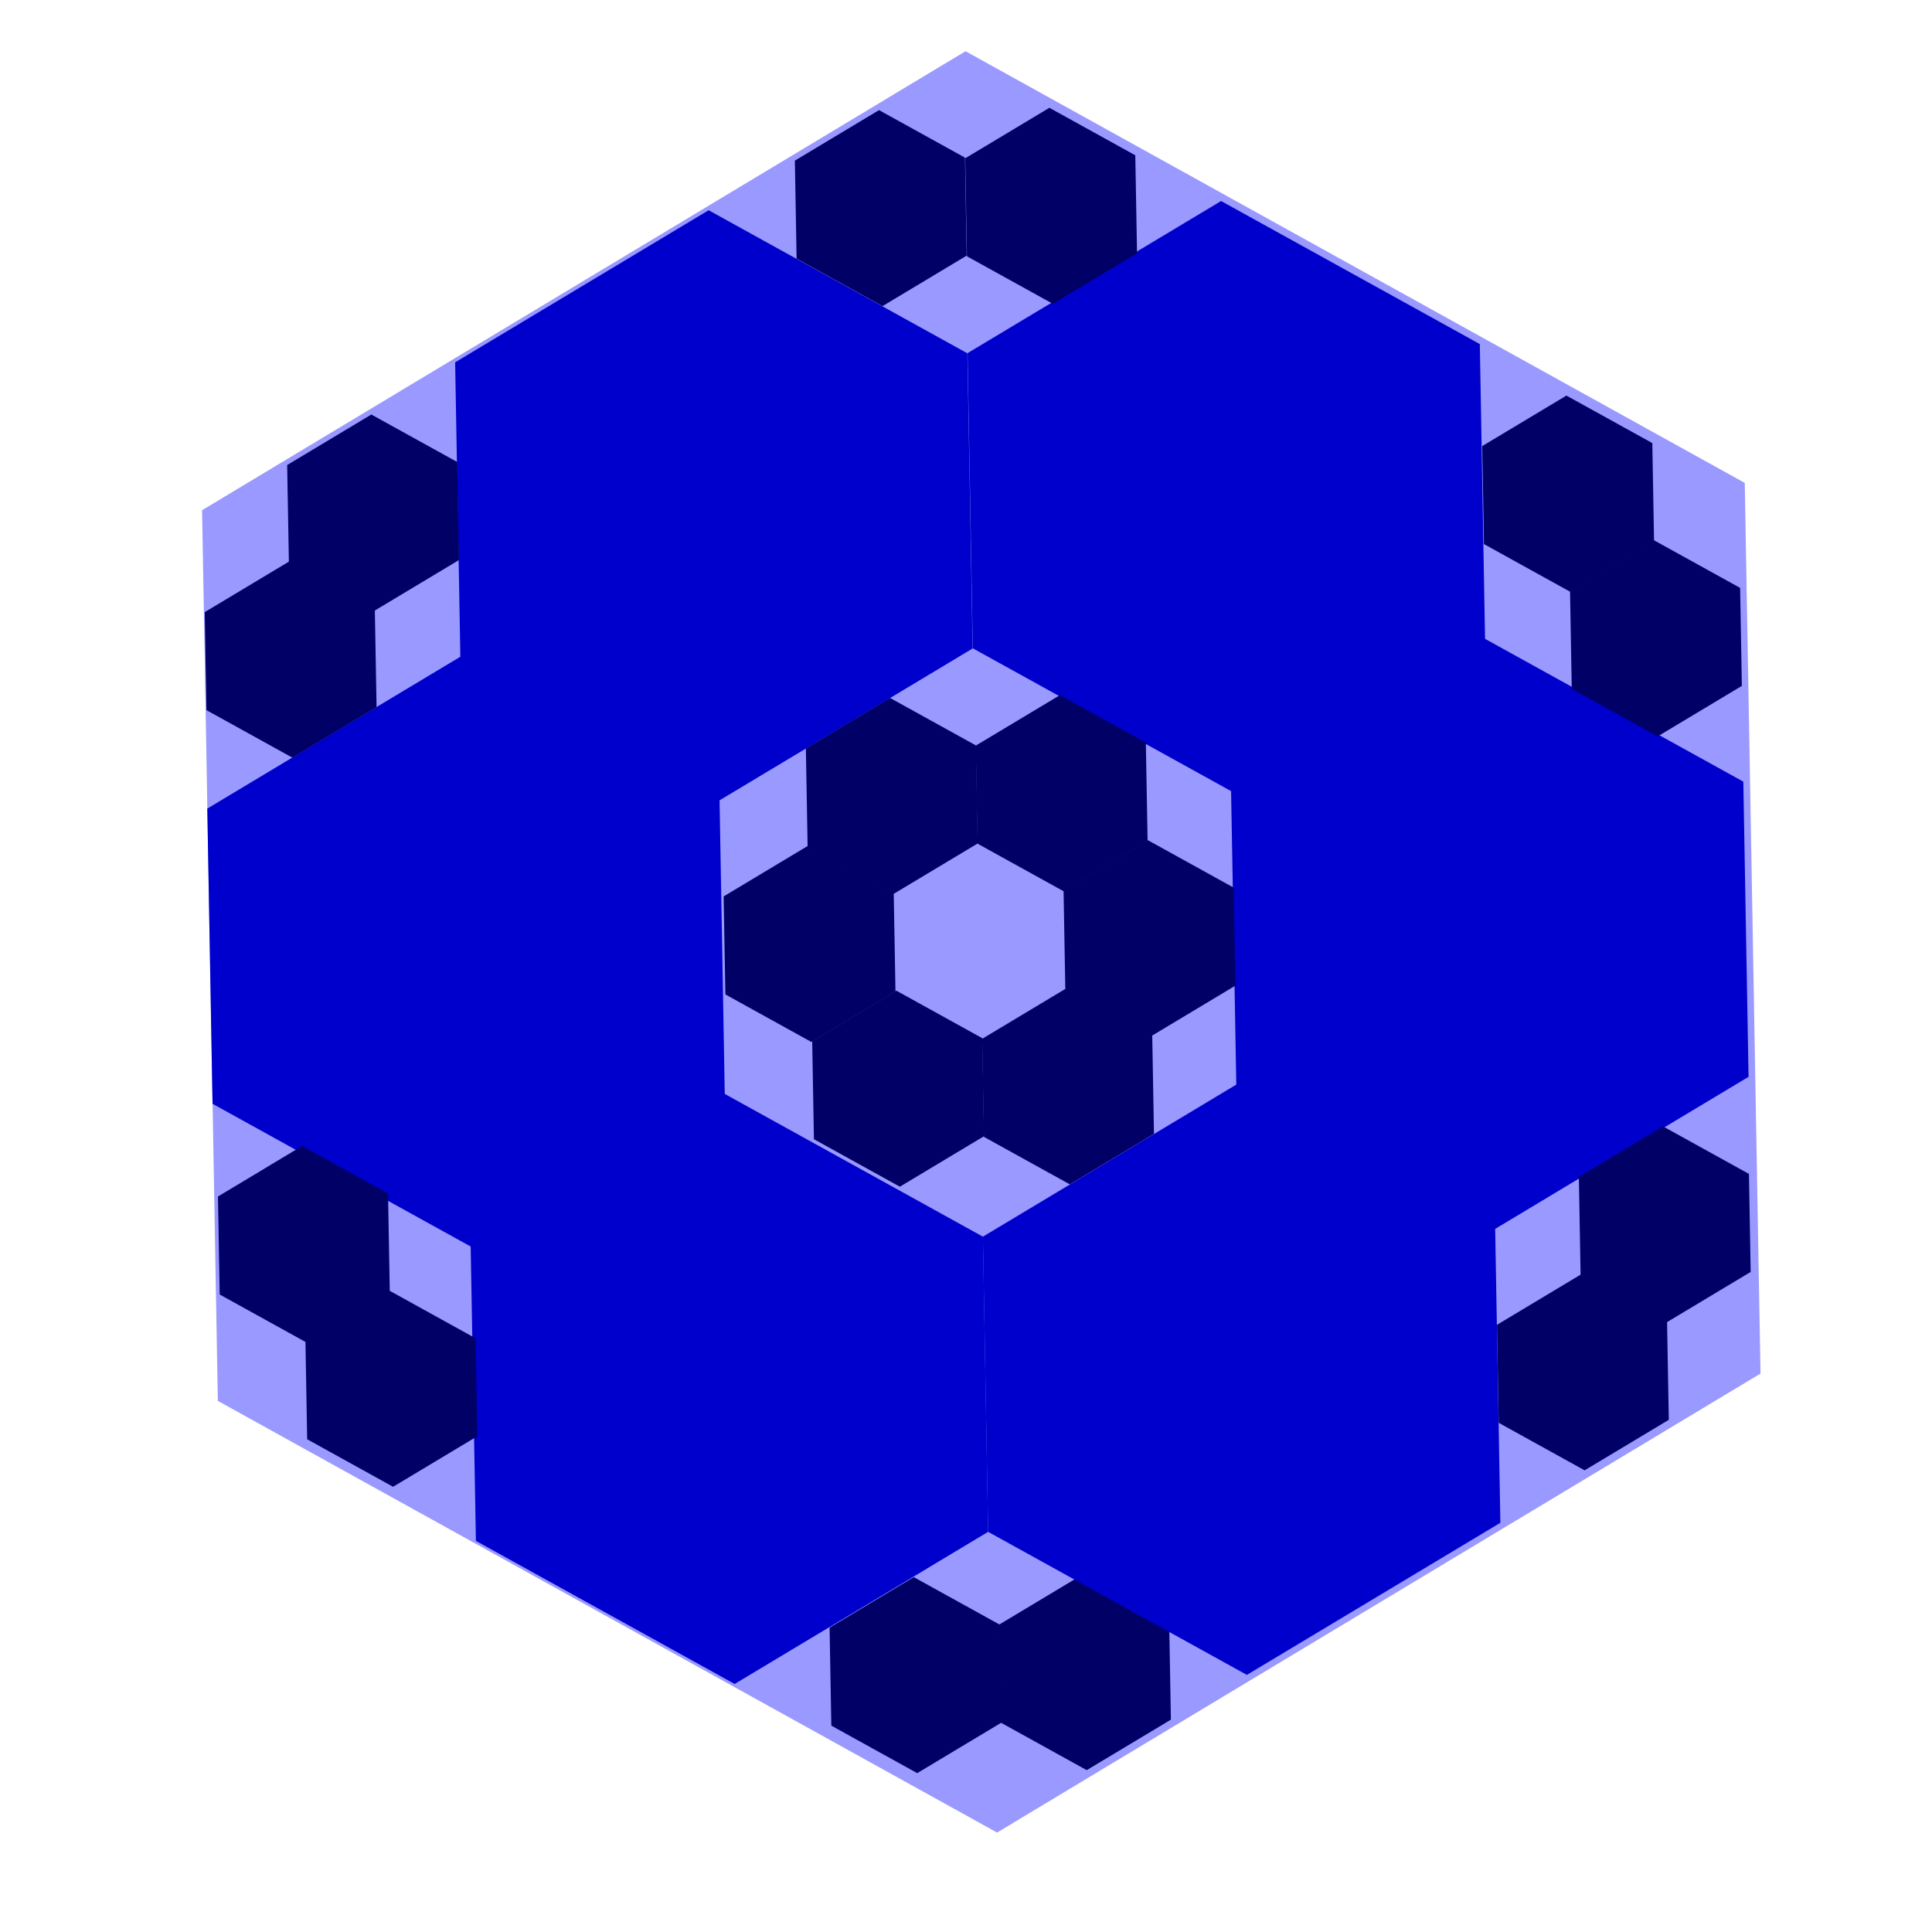
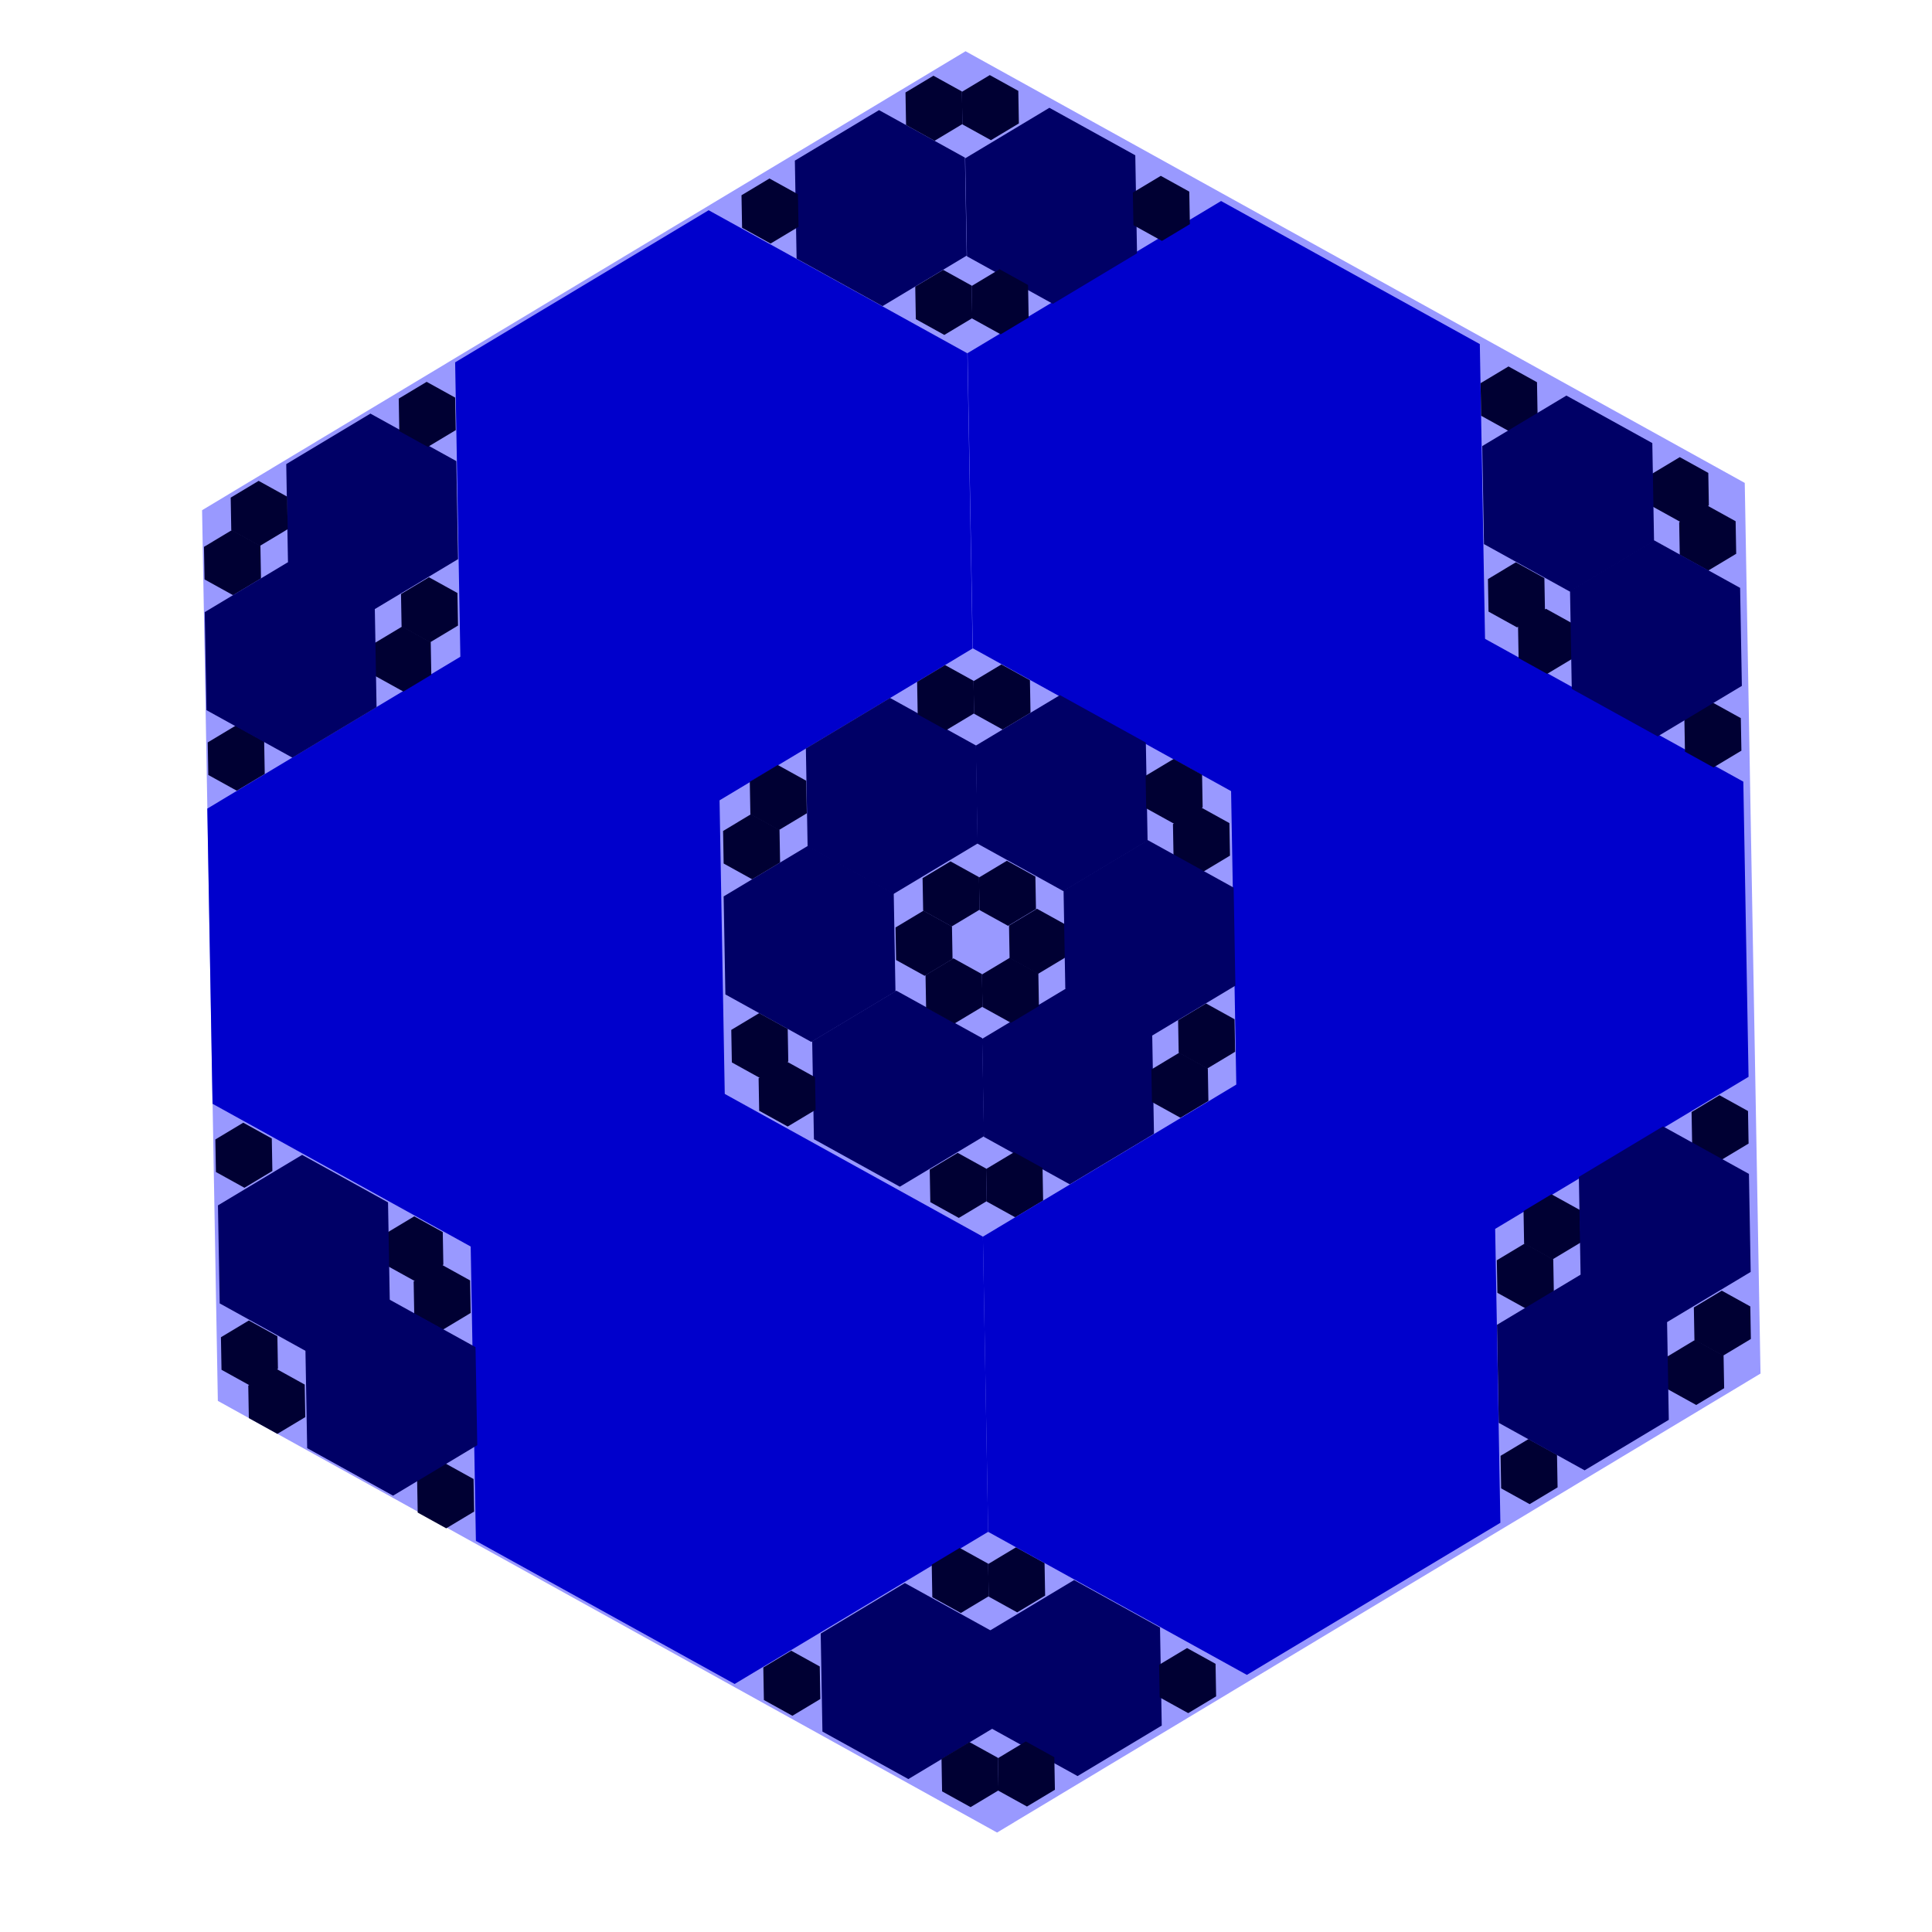
<svg xmlns="http://www.w3.org/2000/svg" width="200mm" height="200mm" viewBox="0 0 200 200" version="1.1" id="svg1">
  <defs id="defs1" />
  <g id="layer1">
    <path style="fill:#9999ff;fill-opacity:1;stroke:#7288ff;stroke-width:2;stroke-opacity:0" id="path1" d="M 42.429,-31.413 123.093,13.274 124.724,105.474 45.692,152.988 -34.972,108.301 -36.604,16.1 Z" transform="translate(57.52335,36.71703)" />
    <path style="fill:#0000cc;fill-opacity:1;stroke:#7288ff;stroke-width:2;stroke-opacity:0" id="path1-3" d="M 42.429,-31.413 123.093,13.274 124.724,105.474 45.692,152.988 -34.972,108.301 -36.604,16.1 Z" transform="matrix(0.3320496,0,0,0.331417,59.26991,32.17468)" />
    <path style="fill:#0000cc;fill-opacity:1;stroke:#7288ff;stroke-width:2;stroke-opacity:0" id="path1-3-1" d="M 42.429,-31.413 123.093,13.274 124.724,105.474 45.692,152.988 -34.972,108.301 -36.604,16.1 Z" transform="matrix(0.3320496,0,0,0.331417,112.3173,31.22005)" />
    <path style="fill:#0000cc;fill-opacity:1;stroke:#7288ff;stroke-width:2;stroke-opacity:0" id="path1-3-1-3" d="M 42.429,-31.413 123.093,13.274 124.724,105.474 45.692,152.988 -34.972,108.301 -36.604,16.1 Z" transform="matrix(0.3320496,0,0,0.331417,139.5953,76.51708)" />
    <path style="fill:#0000cc;fill-opacity:1;stroke:#7288ff;stroke-width:2;stroke-opacity:0" id="path1-3-6" d="M 42.429,-31.413 123.093,13.274 124.724,105.474 45.692,152.988 -34.972,108.301 -36.604,16.1 Z" transform="matrix(0.3320496,0,0,0.331417,33.61336,78.3702)" />
    <path style="fill:#0000cc;fill-opacity:1;stroke:#7288ff;stroke-width:2;stroke-opacity:0" id="path1-3-1-1" d="M 42.429,-31.413 123.093,13.274 124.724,105.474 45.692,152.988 -34.972,108.301 -36.604,16.1 Z" transform="matrix(0.3320496,0,0,0.331417,60.87841,123.6202)" />
-     <path style="fill:#000066;fill-opacity:1;stroke:#7288ff;stroke-width:2;stroke-opacity:0" id="path1-3-1-1-2" d="M 42.429,-31.413 123.093,13.274 124.724,105.474 45.692,152.988 -34.972,108.301 -36.604,16.1 Z" transform="matrix(0.1102558,0,0,0.1100465,89.9142,166.7195)" />
-     <path style="fill:#000066;fill-opacity:1;stroke:#7288ff;stroke-width:2;stroke-opacity:0" id="path1-3-1-1-2-2" d="M 42.429,-31.413 123.093,13.274 124.724,105.474 45.692,152.988 -34.972,108.301 -36.604,16.1 Z" transform="matrix(0.1102558,0,0,0.1100465,107.4593,166.4096)" />
+     <path style="fill:#000066;fill-opacity:1;stroke:#7288ff;stroke-width:2;stroke-opacity:0" id="path1-3-1-1-2" d="M 42.429,-31.413 123.093,13.274 124.724,105.474 45.692,152.988 -34.972,108.301 -36.604,16.1 Z" transform="matrix(0.1102558,0,0,0.1100465,88.99409,167.3329)" />
+     <path style="fill:#000066;fill-opacity:1;stroke:#7288ff;stroke-width:2;stroke-opacity:0" id="path1-3-1-1-2-2" d="M 42.429,-31.413 123.093,13.274 124.724,105.474 45.692,152.988 -34.972,108.301 -36.604,16.1 Z" transform="matrix(0.1102558,0,0,0.1100465,106.5129,167.0231)" />
    <path style="fill:#000066;fill-opacity:1;stroke:#7288ff;stroke-width:2;stroke-opacity:0" id="path1-3-1-1-2-3" d="M 42.429,-31.413 123.093,13.274 124.724,105.474 45.692,152.988 -34.972,108.301 -36.604,16.1 Z" transform="matrix(0.1102558,0,0,0.1100465,88.11396,106.0116)" />
    <path style="fill:#000066;fill-opacity:1;stroke:#7288ff;stroke-width:2;stroke-opacity:0" id="path1-3-1-1-2-2-6" d="M 42.429,-31.413 123.093,13.274 124.724,105.474 45.692,152.988 -34.972,108.301 -36.604,16.1 Z" transform="matrix(0.1102558,0,0,0.1100465,105.7077,105.7681)" />
    <path style="fill:#000066;fill-opacity:1;stroke:#7288ff;stroke-width:2;stroke-opacity:0" id="path1-3-1-1-2-3-1" d="M 42.429,-31.413 123.093,13.274 124.724,105.474 45.692,152.988 -34.972,108.301 -36.604,16.1 Z" transform="matrix(0.1102558,0,0,0.1100465,87.45927,75.70722)" />
    <path style="fill:#000066;fill-opacity:1;stroke:#7288ff;stroke-width:2;stroke-opacity:0" id="path1-3-1-1-2-2-6-9" d="M 42.429,-31.413 123.093,13.274 124.724,105.474 45.692,152.988 -34.972,108.301 -36.604,16.1 Z" transform="matrix(0.1102558,0,0,0.1100465,105.0461,75.41513)" />
    <path style="fill:#000066;fill-opacity:1;stroke:#7288ff;stroke-width:2;stroke-opacity:0" id="path1-3-1-1-2-3-1-5" d="M 42.429,-31.413 123.093,13.274 124.724,105.474 45.692,152.988 -34.972,108.301 -36.604,16.1 Z" transform="matrix(0.1102558,0,0,0.1100465,86.3196,14.8562)" />
    <path style="fill:#000066;fill-opacity:1;stroke:#7288ff;stroke-width:2;stroke-opacity:0" id="path1-3-1-1-2-2-6-9-0" d="M 42.429,-31.413 123.093,13.274 124.724,105.474 45.692,152.988 -34.972,108.301 -36.604,16.1 Z" transform="matrix(0.1102558,0,0,0.1100465,103.9532,14.61449)" />
    <path style="fill:#000066;fill-opacity:1;stroke:#7288ff;stroke-width:2;stroke-opacity:0" id="path1-3-1-1-2-3-1-5-6" d="M 42.429,-31.413 123.093,13.274 124.724,105.474 45.692,152.988 -34.972,108.301 -36.604,16.1 Z" transform="matrix(0.1102558,0,0,0.1100465,78.94728,91.02495)" />
-     <path style="fill:#000066;fill-opacity:1;stroke:#7288ff;stroke-width:2;stroke-opacity:0" id="path1-3-1-1-2-3-1-2" d="M 42.429,-31.413 123.093,13.274 124.724,105.474 45.692,152.988 -34.972,108.301 -36.604,16.1 Z" transform="matrix(0.1102558,0,0,0.1100465,33.76239,46.36734)" />
+     <path style="fill:#000066;fill-opacity:1;stroke:#7288ff;stroke-width:2;stroke-opacity:0" id="path1-3-1-1-2-3-1-2" d="M 42.429,-31.413 123.093,13.274 124.724,105.474 45.692,152.988 -34.972,108.301 -36.604,16.1 Z" transform="matrix(0.1102558,0,0,0.1100465,33.66756,46.27251)" />
+     <path style="fill:#000033;fill-opacity:1;stroke:#7288ff;stroke-width:2;stroke-opacity:0" id="path1-3-1-1-2-3-1-2-3" d="M 42.429,-31.413 123.093,13.274 124.724,105.474 45.692,152.988 -34.972,108.301 -36.604,16.1 Z" transform="matrix(0.03658915,0,0,0.03653885,40.08535,66.00059)" />
+     <path style="fill:#000033;fill-opacity:1;stroke:#7288ff;stroke-width:2;stroke-opacity:0" id="path1-3-1-1-2-3-1-2-3-1" d="M 42.429,-31.413 123.093,13.274 124.724,105.474 45.692,152.988 -34.972,108.301 -36.604,16.1 Z" transform="matrix(0.03658915,0,0,0.03653885,42.85124,60.90384)" />
+     <path style="fill:#000033;fill-opacity:1;stroke:#7288ff;stroke-width:2;stroke-opacity:0" id="path1-3-1-1-2-3-1-2-3-8" d="M 42.429,-31.413 123.093,13.274 124.724,105.474 45.692,152.988 -34.972,108.301 -36.604,16.1 Z" transform="matrix(0.03658915,0,0,0.03653885,76.19169,85.43415)" />
+     <path style="fill:#000033;fill-opacity:1;stroke:#7288ff;stroke-width:2;stroke-opacity:0" id="path1-3-1-1-2-3-1-2-3-1-4" d="M 42.429,-31.413 123.093,13.274 124.724,105.474 45.692,152.988 -34.972,108.301 -36.604,16.1 Z" transform="matrix(0.03658915,0,0,0.03653885,78.95758,80.3374)" />
+     <path style="fill:#000033;fill-opacity:1;stroke:#7288ff;stroke-width:2;stroke-opacity:0" id="path1-3-1-1-2-3-1-2-3-8-4" d="M 42.429,-31.413 123.093,13.274 124.724,105.474 45.692,152.988 -34.972,108.301 -36.604,16.1 Z" transform="matrix(0.03658915,0,0,0.03653885,120.5301,110.1216)" />
+     <path style="fill:#000033;fill-opacity:1;stroke:#7288ff;stroke-width:2;stroke-opacity:0" id="path1-3-1-1-2-3-1-2-3-1-4-4" d="M 42.429,-31.413 123.093,13.274 124.724,105.474 45.692,152.988 -34.972,108.301 -36.604,16.1 Z" transform="matrix(0.03658915,0,0,0.03653885,123.296,105.0249)" />
+     <path style="fill:#000033;fill-opacity:1;stroke:#7288ff;stroke-width:2;stroke-opacity:0" id="path1-3-1-1-2-3-1-2-3-3" d="M 42.429,-31.413 123.093,13.274 124.724,105.474 45.692,152.988 -34.972,108.301 -36.604,16.1 Z" transform="matrix(0.03658915,0,0,0.03653885,22.45431,56.02303)" />
+     <path style="fill:#000033;fill-opacity:1;stroke:#7288ff;stroke-width:2;stroke-opacity:0" id="path1-3-1-1-2-3-1-2-3-3-1" d="M 42.429,-31.413 123.093,13.274 124.724,105.474 45.692,152.988 -34.972,108.301 -36.604,16.1 Z" transform="matrix(0.03658915,0,0,0.03653885,22.84269,76.26666)" />
+     <path style="fill:#000033;fill-opacity:1;stroke:#7288ff;stroke-width:2;stroke-opacity:0" id="path1-3-1-1-2-3-1-2-3-3-1-0" d="M 42.429,-31.413 123.093,13.274 124.724,105.474 45.692,152.988 -34.972,108.301 -36.604,16.1 Z" transform="matrix(0.03658915,0,0,0.03653885,42.61521,40.67455)" />
+     <path style="fill:#000033;fill-opacity:1;stroke:#7288ff;stroke-width:2;stroke-opacity:0" id="path1-3-1-1-2-3-1-2-3-1-6" d="M 42.429,-31.413 123.093,13.274 124.724,105.474 45.692,152.988 -34.972,108.301 -36.604,16.1 Z" transform="matrix(0.03658915,0,0,0.03653885,25.22019,50.92628)" />
+     <path style="fill:#000033;fill-opacity:1;stroke:#7288ff;stroke-width:2;stroke-opacity:0" id="path1-3-1-1-2-3-1-2-3-85" d="M 42.429,-31.413 123.093,13.274 124.724,105.474 45.692,152.988 -34.972,108.301 -36.604,16.1 Z" transform="matrix(0.03658915,0,0,0.03653885,173.9201,139.8531)" />
+     <path style="fill:#000033;fill-opacity:1;stroke:#7288ff;stroke-width:2;stroke-opacity:0" id="path1-3-1-1-2-3-1-2-3-1-61" d="M 42.429,-31.413 123.093,13.274 124.724,105.474 45.692,152.988 -34.972,108.301 -36.604,16.1 Z" transform="matrix(0.03658915,0,0,0.03653885,176.686,134.7564)" />
+     <path style="fill:#000033;fill-opacity:1;stroke:#7288ff;stroke-width:2;stroke-opacity:0" id="path1-3-1-1-2-3-1-2-3-3-15" d="M 42.429,-31.413 123.093,13.274 124.724,105.474 45.692,152.988 -34.972,108.301 -36.604,16.1 Z" transform="matrix(0.03658915,0,0,0.03653885,156.289,129.8756)" />
+     <path style="fill:#000033;fill-opacity:1;stroke:#7288ff;stroke-width:2;stroke-opacity:0" id="path1-3-1-1-2-3-1-2-3-3-1-9" d="M 42.429,-31.413 123.093,13.274 124.724,105.474 45.692,152.988 -34.972,108.301 -36.604,16.1 Z" transform="matrix(0.03658915,0,0,0.03653885,156.6774,150.1192)" />
+     <path style="fill:#000033;fill-opacity:1;stroke:#7288ff;stroke-width:2;stroke-opacity:0" id="path1-3-1-1-2-3-1-2-3-3-1-0-8" d="M 42.429,-31.413 123.093,13.274 124.724,105.474 45.692,152.988 -34.972,108.301 -36.604,16.1 Z" transform="matrix(0.03658915,0,0,0.03653885,176.45,114.5271)" />
+     <path style="fill:#000033;fill-opacity:1;stroke:#7288ff;stroke-width:2;stroke-opacity:0" id="path1-3-1-1-2-3-1-2-3-1-6-4" d="M 42.429,-31.413 123.093,13.274 124.724,105.474 45.692,152.988 -34.972,108.301 -36.604,16.1 Z" transform="matrix(0.03658915,0,0,0.03653885,159.0549,124.7788)" />
+     <path style="fill:#000033;fill-opacity:1;stroke:#7288ff;stroke-width:2;stroke-opacity:0" id="path1-3-1-1-2-3-1-2-3-9" d="M 42.429,-31.413 123.093,13.274 124.724,105.474 45.692,152.988 -34.972,108.301 -36.604,16.1 Z" transform="matrix(0.03658915,0,0,0.03653885,175.1674,53.47224)" />
+     <path style="fill:#000033;fill-opacity:1;stroke:#7288ff;stroke-width:2;stroke-opacity:0" id="path1-3-1-1-2-3-1-2-3-1-2" d="M 42.429,-31.413 123.093,13.274 124.724,105.474 45.692,152.988 -34.972,108.301 -36.604,16.1 Z" transform="matrix(0.03658915,0,0,0.03653885,172.3382,48.47033)" />
+     <path style="fill:#000033;fill-opacity:1;stroke:#7288ff;stroke-width:2;stroke-opacity:0" id="path1-3-1-1-2-3-1-2-3-9-9" d="M 42.429,-31.413 123.093,13.274 124.724,105.474 45.692,152.988 -34.972,108.301 -36.604,16.1 Z" transform="matrix(0.03658915,0,0,0.03653885,122.7635,84.72195)" />
+     <path style="fill:#000033;fill-opacity:1;stroke:#7288ff;stroke-width:2;stroke-opacity:0" id="path1-3-1-1-2-3-1-2-3-1-2-3" d="M 42.429,-31.413 123.093,13.274 124.724,105.474 45.692,152.988 -34.972,108.301 -36.604,16.1 Z" transform="matrix(0.03658915,0,0,0.03653885,119.9342,79.72004)" />
+     <path style="fill:#000033;fill-opacity:1;stroke:#7288ff;stroke-width:2;stroke-opacity:0" id="path1-3-1-1-2-3-1-2-3-9-9-1" d="M 42.429,-31.413 123.093,13.274 124.724,105.474 45.692,152.988 -34.972,108.301 -36.604,16.1 Z" transform="matrix(0.03658915,0,0,0.03653885,79.86969,111.0276)" />
+     <path style="fill:#000033;fill-opacity:1;stroke:#7288ff;stroke-width:2;stroke-opacity:0" id="path1-3-1-1-2-3-1-2-3-1-2-3-0" d="M 42.429,-31.413 123.093,13.274 124.724,105.474 45.692,152.988 -34.972,108.301 -36.604,16.1 Z" transform="matrix(0.03658915,0,0,0.03653885,77.04045,106.0257)" />
+     <path style="fill:#000033;fill-opacity:1;stroke:#7288ff;stroke-width:2;stroke-opacity:0" id="path1-3-1-1-2-3-1-2-3-9-9-1-7" d="M 42.429,-31.413 123.093,13.274 124.724,105.474 45.692,152.988 -34.972,108.301 -36.604,16.1 Z" transform="matrix(0.03658915,0,0,0.03653885,44.16059,132.0635)" />
+     <path style="fill:#000033;fill-opacity:1;stroke:#7288ff;stroke-width:2;stroke-opacity:0" id="path1-3-1-1-2-3-1-2-3-1-2-3-0-3" d="M 42.429,-31.413 123.093,13.274 124.724,105.474 45.692,152.988 -34.972,108.301 -36.604,16.1 Z" transform="matrix(0.03658915,0,0,0.03653885,41.33134,127.0616)" />
+     <path style="fill:#000033;fill-opacity:1;stroke:#7288ff;stroke-width:2;stroke-opacity:0" id="path1-3-1-1-2-3-1-2-3-9-9-1-7-9" d="M 42.429,-31.413 123.093,13.274 124.724,105.474 45.692,152.988 -34.972,108.301 -36.604,16.1 Z" transform="matrix(0.03658915,0,0,0.03653885,27.03947,142.8444)" />
+     <path style="fill:#000033;fill-opacity:1;stroke:#7288ff;stroke-width:2;stroke-opacity:0" id="path1-3-1-1-2-3-1-2-3-9-9-1-7-9-3" d="M 42.429,-31.413 123.093,13.274 124.724,105.474 45.692,152.988 -34.972,108.301 -36.604,16.1 Z" transform="matrix(0.03658915,0,0,0.03653885,44.51963,152.6224)" />
+     <path style="fill:#000033;fill-opacity:1;stroke:#7288ff;stroke-width:2;stroke-opacity:0" id="path1-3-1-1-2-3-1-2-3-9-9-1-7-9-3-5" d="M 42.429,-31.413 123.093,13.274 124.724,105.474 45.692,152.988 -34.972,108.301 -36.604,16.1 Z" transform="matrix(0.03658915,0,0,0.03653885,23.63242,117.3688)" />
+     <path style="fill:#000033;fill-opacity:1;stroke:#7288ff;stroke-width:2;stroke-opacity:0" id="path1-3-1-1-2-3-1-2-3-1-2-3-0-3-4" d="M 42.429,-31.413 123.093,13.274 124.724,105.474 45.692,152.988 -34.972,108.301 -36.604,16.1 Z" transform="matrix(0.03658915,0,0,0.03653885,24.21023,137.8425)" />
+     <path style="fill:#000033;fill-opacity:1;stroke:#7288ff;stroke-width:2;stroke-opacity:0" id="path1-3-1-1-2-3-1-2-3-9-9-1-6" d="M 42.429,-31.413 123.093,13.274 124.724,105.474 45.692,152.988 -34.972,108.301 -36.604,16.1 Z" transform="matrix(0.03658915,0,0,0.03653885,103.4205,120.4255)" />
+     <path style="fill:#000033;fill-opacity:1;stroke:#7288ff;stroke-width:2;stroke-opacity:0" id="path1-3-1-1-2-3-1-2-3-1-2-3-0-1" d="M 42.429,-31.413 123.093,13.274 124.724,105.474 45.692,152.988 -34.972,108.301 -36.604,16.1 Z" transform="matrix(0.03658915,0,0,0.03653885,97.58424,120.4892)" />
+     <path style="fill:#000033;fill-opacity:1;stroke:#7288ff;stroke-width:2;stroke-opacity:0" id="path1-3-1-1-2-3-1-2-3-9-9-1-6-2" d="M 42.429,-31.413 123.093,13.274 124.724,105.474 45.692,152.988 -34.972,108.301 -36.604,16.1 Z" transform="matrix(0.03658915,0,0,0.03653885,103.6288,161.3237)" />
+     <path style="fill:#000033;fill-opacity:1;stroke:#7288ff;stroke-width:2;stroke-opacity:0" id="path1-3-1-1-2-3-1-2-3-9-9-1-6-2-1" d="M 42.429,-31.413 123.093,13.274 124.724,105.474 45.692,152.988 -34.972,108.301 -36.604,16.1 Z" transform="matrix(0.03658915,0,0,0.03653885,121.3298,171.7534)" />
+     <path style="fill:#000033;fill-opacity:1;stroke:#7288ff;stroke-width:2;stroke-opacity:0" id="path1-3-1-1-2-3-1-2-3-9-9-1-6-2-1-5" d="M 42.429,-31.413 123.093,13.274 124.724,105.474 45.692,152.988 -34.972,108.301 -36.604,16.1 Z" transform="matrix(0.03658915,0,0,0.03653885,80.3568,172.0266)" />
+     <path style="fill:#000033;fill-opacity:1;stroke:#7288ff;stroke-width:2;stroke-opacity:0" id="path1-3-1-1-2-3-1-2-3-1-2-3-0-1-6" d="M 42.429,-31.413 123.093,13.274 124.724,105.474 45.692,152.988 -34.972,108.301 -36.604,16.1 Z" transform="matrix(0.03658915,0,0,0.03653885,97.79255,161.3874)" />
+     <path style="fill:#000033;fill-opacity:1;stroke:#7288ff;stroke-width:2;stroke-opacity:0" id="path1-3-1-1-2-3-1-2-3-9-9-1-6-2-5" d="M 42.429,-31.413 123.093,13.274 124.724,105.474 45.692,152.988 -34.972,108.301 -36.604,16.1 Z" transform="matrix(0.03658915,0,0,0.03653885,104.6396,181.4211)" />
+     <path style="fill:#000033;fill-opacity:1;stroke:#7288ff;stroke-width:2;stroke-opacity:0" id="path1-3-1-1-2-3-1-2-3-1-2-3-0-1-6-9" d="M 42.429,-31.413 123.093,13.274 124.724,105.474 45.692,152.988 -34.972,108.301 -36.604,16.1 Z" transform="matrix(0.03658915,0,0,0.03653885,98.80342,181.4848)" />
+     <path style="fill:#000033;fill-opacity:1;stroke:#7288ff;stroke-width:2;stroke-opacity:0" id="path1-3-1-1-2-3-1-2-3-9-9-1-6-2-59" d="M 42.429,-31.413 123.093,13.274 124.724,105.474 45.692,152.988 -34.972,108.301 -36.604,16.1 Z" transform="matrix(0.03658915,0,0,0.03653885,100.9108,8.921237)" />
+     <path style="fill:#000033;fill-opacity:1;stroke:#7288ff;stroke-width:2;stroke-opacity:0" id="path1-3-1-1-2-3-1-2-3-9-9-1-6-2-1-6" d="M 42.429,-31.413 123.093,13.274 124.724,105.474 45.692,152.988 -34.972,108.301 -36.604,16.1 Z" transform="matrix(0.03658915,0,0,0.03653885,118.6118,19.35097)" />
+     <path style="fill:#000033;fill-opacity:1;stroke:#7288ff;stroke-width:2;stroke-opacity:0" id="path1-3-1-1-2-3-1-2-3-9-9-1-6-2-1-5-2" d="M 42.429,-31.413 123.093,13.274 124.724,105.474 45.692,152.988 -34.972,108.301 -36.604,16.1 Z" transform="matrix(0.03658915,0,0,0.03653885,78.09889,19.62415)" />
+     <path style="fill:#000033;fill-opacity:1;stroke:#7288ff;stroke-width:2;stroke-opacity:0" id="path1-3-1-1-2-3-1-2-3-1-2-3-0-1-6-1" d="M 42.429,-31.413 123.093,13.274 124.724,105.474 45.692,152.988 -34.972,108.301 -36.604,16.1 Z" transform="matrix(0.03658915,0,0,0.03653885,95.07459,8.984947)" />
+     <path style="fill:#000033;fill-opacity:1;stroke:#7288ff;stroke-width:2;stroke-opacity:0" id="path1-3-1-1-2-3-1-2-3-9-9-1-6-2-5-7" d="M 42.429,-31.413 123.093,13.274 124.724,105.474 45.692,152.988 -34.972,108.301 -36.604,16.1 Z" transform="matrix(0.03658915,0,0,0.03653885,101.9217,29.01862)" />
+     <path style="fill:#000033;fill-opacity:1;stroke:#7288ff;stroke-width:2;stroke-opacity:0" id="path1-3-1-1-2-3-1-2-3-1-2-3-0-1-6-9-8" d="M 42.429,-31.413 123.093,13.274 124.724,105.474 45.692,152.988 -34.972,108.301 -36.604,16.1 Z" transform="matrix(0.03658915,0,0,0.03653885,96.08546,29.08233)" />
+     <path style="fill:#000033;fill-opacity:1;stroke:#7288ff;stroke-width:2;stroke-opacity:0" id="path1-3-1-1-2-3-1-2-3-9-9-1-6-6" d="M 42.429,-31.413 123.093,13.274 124.724,105.474 45.692,152.988 -34.972,108.301 -36.604,16.1 Z" transform="matrix(0.03658915,0,0,0.03653885,102.9863,100.2919)" />
+     <path style="fill:#000033;fill-opacity:1;stroke:#7288ff;stroke-width:2;stroke-opacity:0" id="path1-3-1-1-2-3-1-2-3-9-9-1-6-6-49" d="M 42.429,-31.413 123.093,13.274 124.724,105.474 45.692,152.988 -34.972,108.301 -36.604,16.1 Z" transform="matrix(0.03658915,0,0,0.03653885,105.7926,95.22184)" />
+     <path style="fill:#000033;fill-opacity:1;stroke:#7288ff;stroke-width:2;stroke-opacity:0" id="path1-3-1-1-2-3-1-2-3-9-9-1-6-6-49-9" d="M 42.429,-31.413 123.093,13.274 124.724,105.474 45.692,152.988 -34.972,108.301 -36.604,16.1 Z" transform="matrix(0.03658915,0,0,0.03653885,94.04354,95.42464)" />
+     <path style="fill:#000033;fill-opacity:1;stroke:#7288ff;stroke-width:2;stroke-opacity:0" id="path1-3-1-1-2-3-1-2-3-1-2-3-0-1-5" d="M 42.429,-31.413 123.093,13.274 124.724,105.474 45.692,152.988 -34.972,108.301 -36.604,16.1 Z" transform="matrix(0.03658915,0,0,0.03653885,97.15004,100.3556)" />
+     <path style="fill:#000033;fill-opacity:1;stroke:#7288ff;stroke-width:2;stroke-opacity:0" id="path1-3-1-1-2-3-1-2-3-9-9-1-6-6-6" d="M 42.429,-31.413 123.093,13.274 124.724,105.474 45.692,152.988 -34.972,108.301 -36.604,16.1 Z" transform="matrix(0.03658915,0,0,0.03653885,102.68,90.25251)" />
+     <path style="fill:#000033;fill-opacity:1;stroke:#7288ff;stroke-width:2;stroke-opacity:0" id="path1-3-1-1-2-3-1-2-3-1-2-3-0-1-5-8" d="M 42.429,-31.413 123.093,13.274 124.724,105.474 45.692,152.988 -34.972,108.301 -36.604,16.1 Z" transform="matrix(0.03658915,0,0,0.03653885,96.84382,90.31622)" />
+     <path style="fill:#000033;fill-opacity:1;stroke:#7288ff;stroke-width:2;stroke-opacity:0" id="path1-3-1-1-2-3-1-2-3-9-9-1-6-6-4" d="M 42.429,-31.413 123.093,13.274 124.724,105.474 45.692,152.988 -34.972,108.301 -36.604,16.1 Z" transform="matrix(0.03658915,0,0,0.03653885,102.1146,69.92928)" />
+     <path style="fill:#000033;fill-opacity:1;stroke:#7288ff;stroke-width:2;stroke-opacity:0" id="path1-3-1-1-2-3-1-2-3-1-2-3-0-1-5-5" d="M 42.429,-31.413 123.093,13.274 124.724,105.474 45.692,152.988 -34.972,108.301 -36.604,16.1 Z" transform="matrix(0.03658915,0,0,0.03653885,96.27839,69.99299)" />
+     <path style="fill:#000033;fill-opacity:1;stroke:#7288ff;stroke-width:2;stroke-opacity:0" id="path1-3-1-1-2-3-1-2-3-3-2" d="M 42.429,-31.413 123.093,13.274 124.724,105.474 45.692,152.988 -34.972,108.301 -36.604,16.1 Z" transform="matrix(0.03658915,0,0,0.03653885,158.4847,64.16821)" />
+     <path style="fill:#000033;fill-opacity:1;stroke:#7288ff;stroke-width:2;stroke-opacity:0" id="path1-3-1-1-2-3-1-2-3-3-1-8" d="M 42.429,-31.413 123.093,13.274 124.724,105.474 45.692,152.988 -34.972,108.301 -36.604,16.1 Z" transform="matrix(0.03658915,0,0,0.03653885,154.6056,39.08179)" />
+     <path style="fill:#000033;fill-opacity:1;stroke:#7288ff;stroke-width:2;stroke-opacity:0" id="path1-3-1-1-2-3-1-2-3-3-1-0-9" d="M 42.429,-31.413 123.093,13.274 124.724,105.474 45.692,152.988 -34.972,108.301 -36.604,16.1 Z" transform="matrix(0.03658915,0,0,0.03653885,175.7058,73.85558)" />
+     <path style="fill:#000033;fill-opacity:1;stroke:#7288ff;stroke-width:2;stroke-opacity:0" id="path1-3-1-1-2-3-1-2-3-1-6-7" d="M 42.429,-31.413 123.093,13.274 124.724,105.474 45.692,152.988 -34.972,108.301 -36.604,16.1 Z" transform="matrix(0.03658915,0,0,0.03653885,155.3709,59.35596)" />
    <path style="fill:#000066;fill-opacity:1;stroke:#7288ff;stroke-width:2;stroke-opacity:0" id="path1-3-1-1-2-3-1-5-6-5" d="M 42.429,-31.413 123.093,13.274 124.724,105.474 45.692,152.988 -34.972,108.301 -36.604,16.1 Z" transform="matrix(0.1102558,0,0,0.1100465,25.23001,61.59658)" />
-     <path style="fill:#000066;fill-opacity:1;stroke:#7288ff;stroke-width:2;stroke-opacity:0" id="path1-3-1-1-2-3-6" d="M 42.429,-31.413 123.093,13.274 124.724,105.474 45.692,152.988 -34.972,108.301 -36.604,16.1 Z" transform="matrix(0.1102558,0,0,0.1100465,35.65456,137.0753)" />
-     <path style="fill:#000066;fill-opacity:1;stroke:#7288ff;stroke-width:2;stroke-opacity:0" id="path1-3-1-1-2-3-1-5-6-9" d="M 42.429,-31.413 123.093,13.274 124.724,105.474 45.692,152.988 -34.972,108.301 -36.604,16.1 Z" transform="matrix(0.1102558,0,0,0.1100465,26.59766,122.0887)" />
+     <path style="fill:#000066;fill-opacity:1;stroke:#7288ff;stroke-width:2;stroke-opacity:0" id="path1-3-1-1-2-3-6" d="M 42.429,-31.413 123.093,13.274 124.724,105.474 45.692,152.988 -34.972,108.301 -36.604,16.1 Z" transform="matrix(0.1102558,0,0,0.1100465,35.65456,137.9955)" />
+     <path style="fill:#000066;fill-opacity:1;stroke:#7288ff;stroke-width:2;stroke-opacity:0" id="path1-3-1-1-2-3-1-5-6-9" d="M 42.429,-31.413 123.093,13.274 124.724,105.474 45.692,152.988 -34.972,108.301 -36.604,16.1 Z" transform="matrix(0.1102558,0,0,0.1100465,26.59766,123.0088)" />
    <path style="fill:#000066;fill-opacity:1;stroke:#7288ff;stroke-width:2;stroke-opacity:0" id="path1-3-1-1-2-2-6-9-0-3" d="M 42.429,-31.413 123.093,13.274 124.724,105.474 45.692,152.988 -34.972,108.301 -36.604,16.1 Z" transform="matrix(0.1102558,0,0,0.1100465,114.1355,90.42571)" />
    <path style="fill:#000066;fill-opacity:1;stroke:#7288ff;stroke-width:2;stroke-opacity:0" id="path1-3-1-1-2-2-6-9-3" d="M 42.429,-31.413 123.093,13.274 124.724,105.474 45.692,152.988 -34.972,108.301 -36.604,16.1 Z" transform="matrix(0.1102558,0,0,0.1100465,157.4752,44.40632)" />
    <path style="fill:#000066;fill-opacity:1;stroke:#7288ff;stroke-width:2;stroke-opacity:0" id="path1-3-1-1-2-2-6-9-0-3-0" d="M 42.429,-31.413 123.093,13.274 124.724,105.474 45.692,152.988 -34.972,108.301 -36.604,16.1 Z" transform="matrix(0.1102558,0,0,0.1100465,166.5646,59.39652)" />
    <path style="fill:#000066;fill-opacity:1;stroke:#7288ff;stroke-width:2;stroke-opacity:0" id="path1-3-1-1-2-2-6-5" d="M 42.429,-31.413 123.093,13.274 124.724,105.474 45.692,152.988 -34.972,108.301 -36.604,16.1 Z" transform="matrix(0.1102558,0,0,0.1100465,159.0026,135.3719)" />
    <path style="fill:#000066;fill-opacity:1;stroke:#7288ff;stroke-width:2;stroke-opacity:0" id="path1-3-1-1-2-2-6-9-0-3-5" d="M 42.429,-31.413 123.093,13.274 124.724,105.474 45.692,152.988 -34.972,108.301 -36.604,16.1 Z" transform="matrix(0.1102558,0,0,0.1100465,167.4781,120.0614)" />
    <path style="fill:#0000cc;fill-opacity:1;stroke:#7288ff;stroke-width:2;stroke-opacity:0" id="path1-3-1-3-8" d="M 42.429,-31.413 123.093,13.274 124.724,105.474 45.692,152.988 -34.972,108.301 -36.604,16.1 Z" transform="matrix(0.3320496,0,0,0.331417,113.9036,122.6822)" />
  </g>
</svg>
